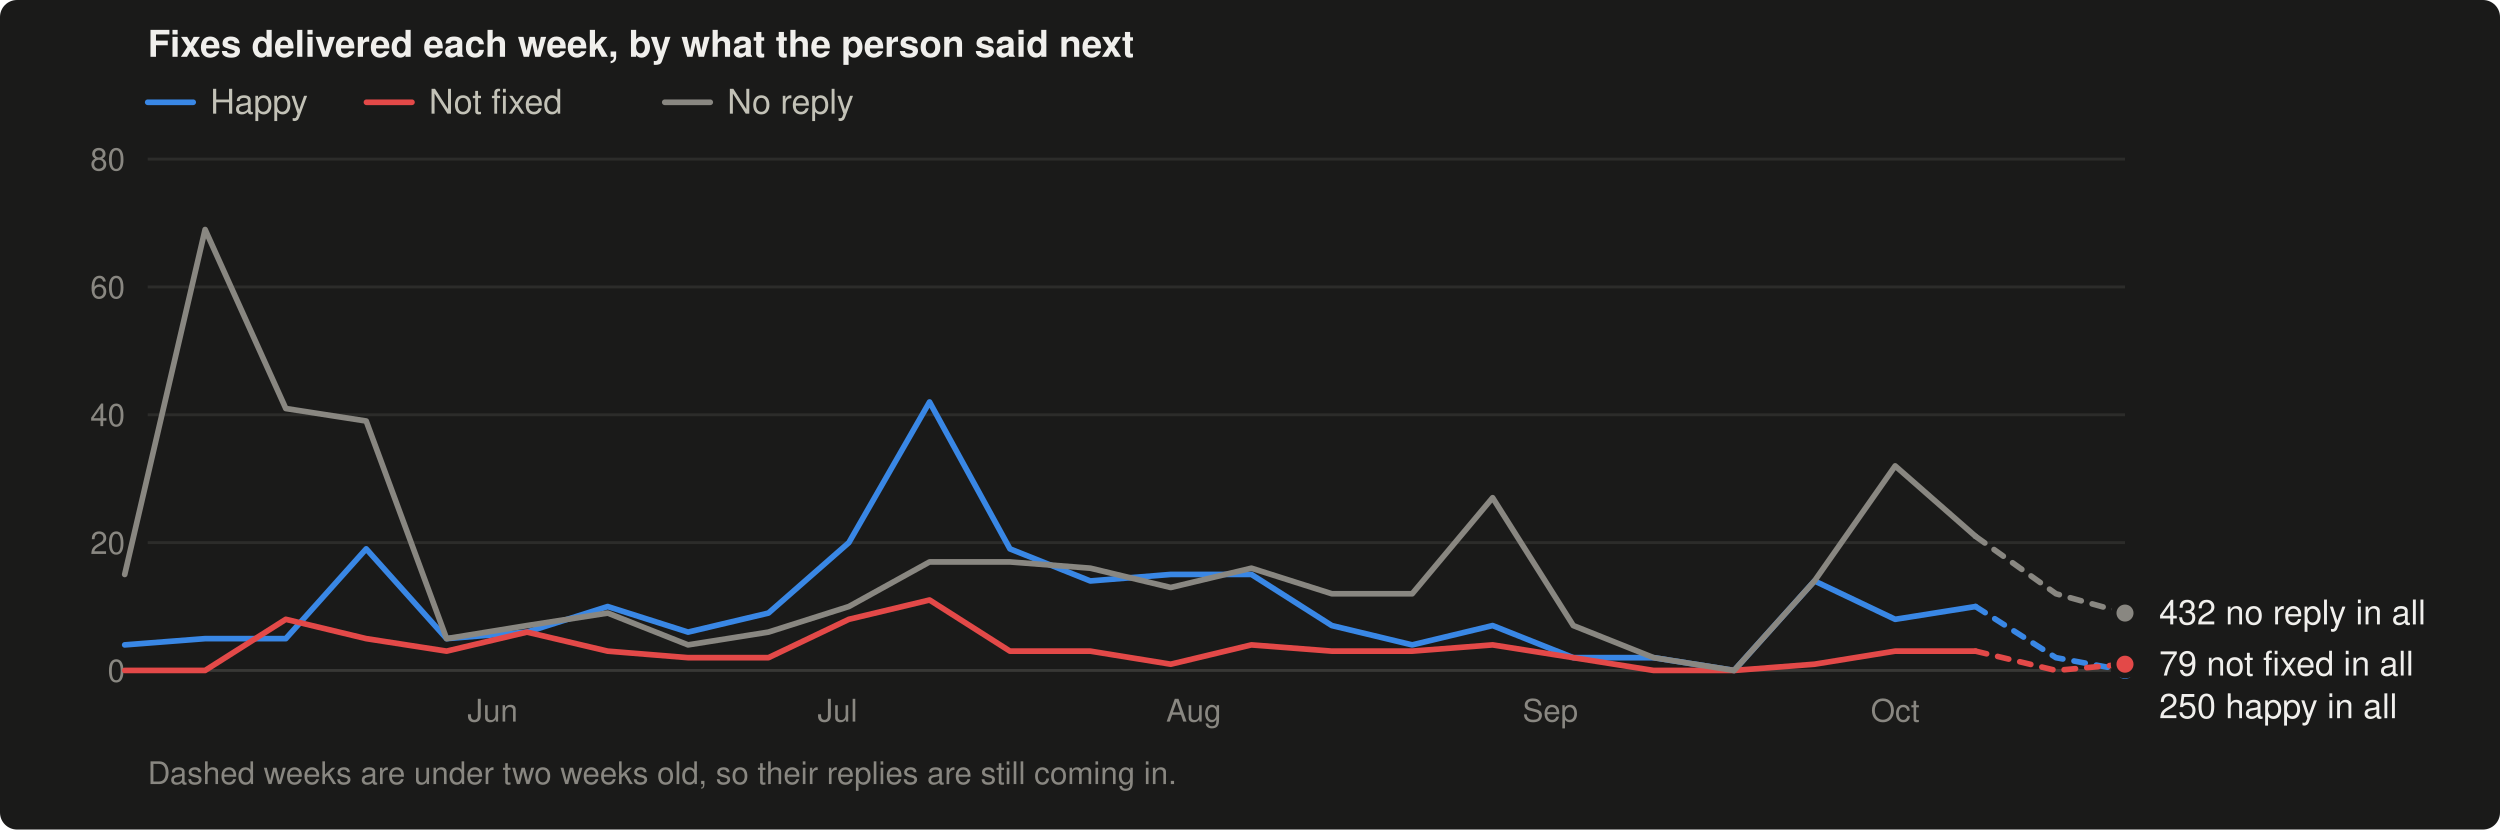
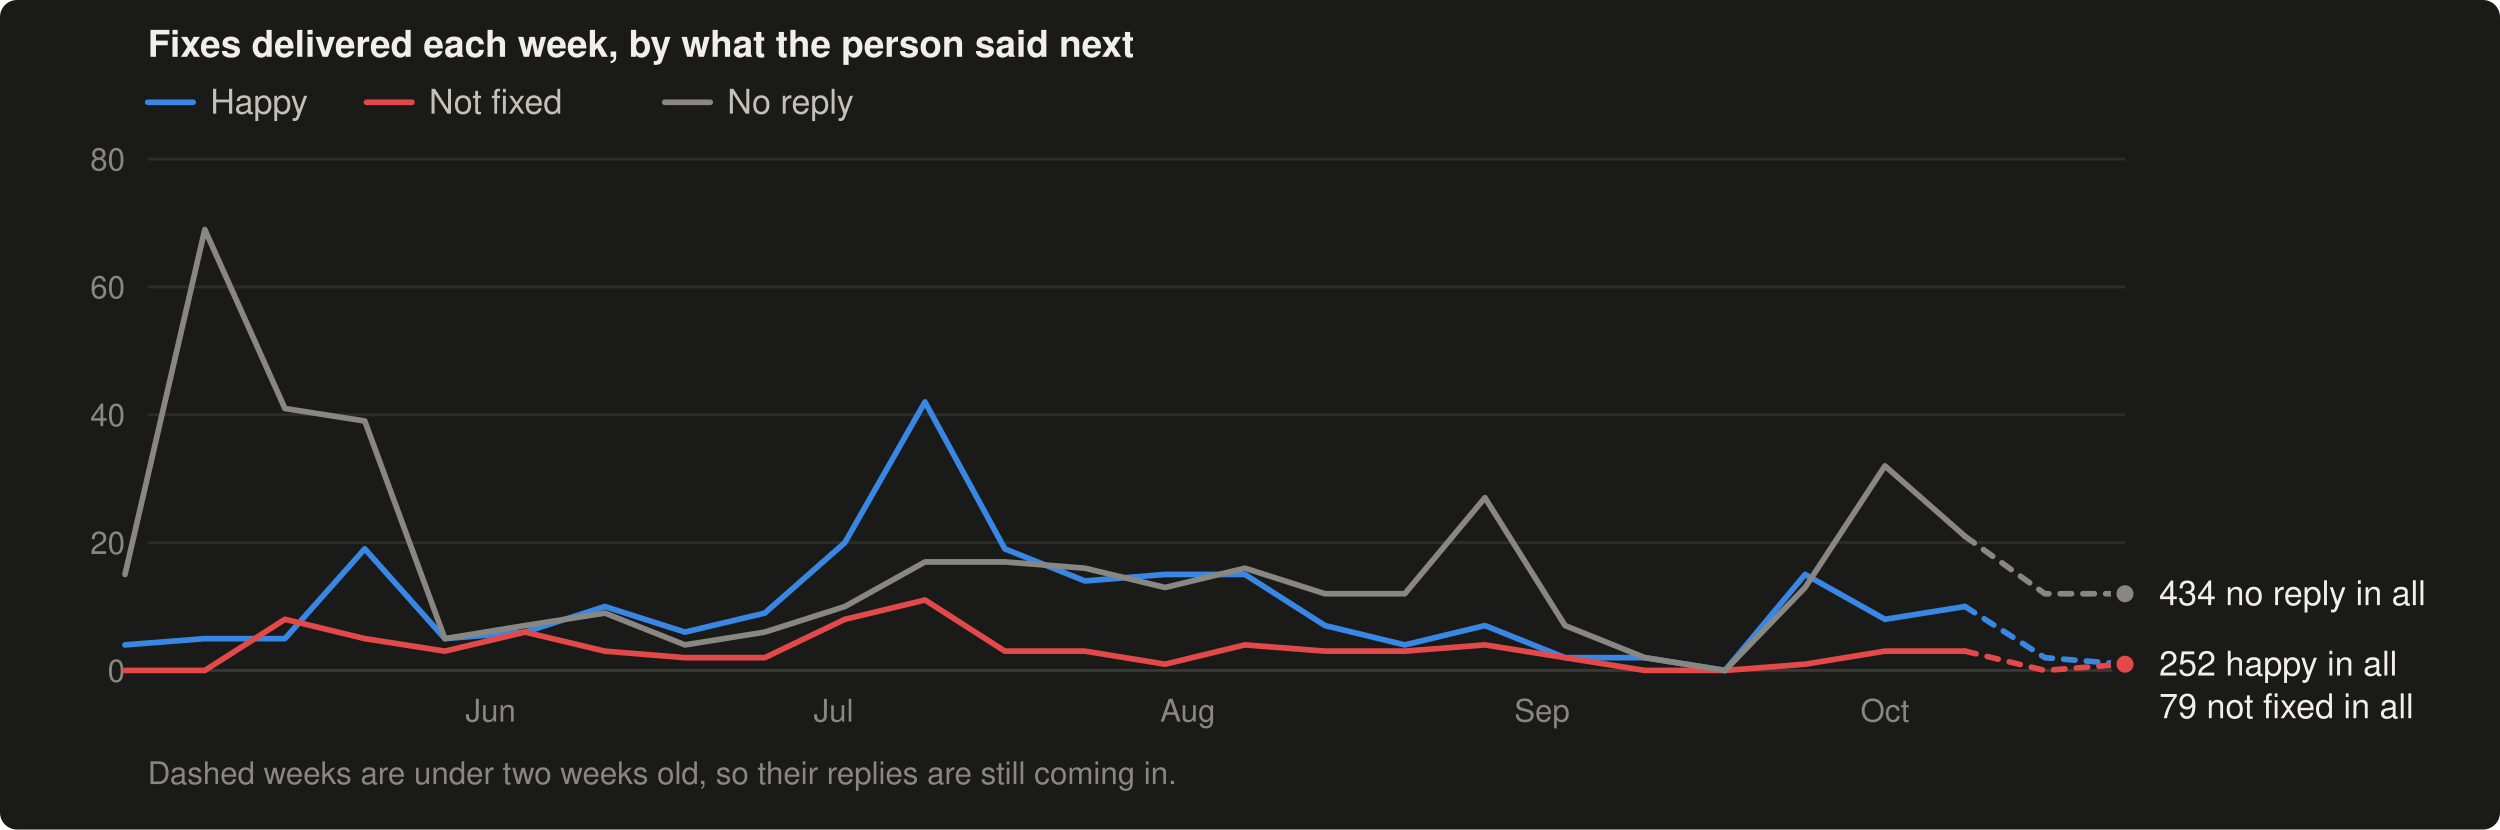
<svg xmlns="http://www.w3.org/2000/svg" width="880" height="292" viewBox="0 0 880 292" role="img" aria-labelledby="t d" font-family="-apple-system, BlinkMacSystemFont, 'Segoe UI', Helvetica, Arial, sans-serif">
  <rect width="100%" height="100%" rx="6" fill="#1a1a19" />
  <text x="52.0" y="20.0" fill="#f0efec" font-size="13" font-weight="600" text-anchor="start">Fixes delivered each week, by what the person said next</text>
  <line x1="52" y1="36" x2="68" y2="36" stroke="#3987e5" stroke-width="2" stroke-linecap="round" />
  <text x="74.0" y="40.0" fill="#c3c2b7" font-size="12" font-weight="400" text-anchor="start">Happy</text>
  <line x1="129" y1="36" x2="145" y2="36" stroke="#e34948" stroke-width="2" stroke-linecap="round" />
  <text x="151.0" y="40.0" fill="#c3c2b7" font-size="12" font-weight="400" text-anchor="start">Not fixed</text>
  <line x1="234" y1="36" x2="250" y2="36" stroke="#898781" stroke-width="2" stroke-linecap="round" />
  <text x="256.0" y="40.0" fill="#c3c2b7" font-size="12" font-weight="400" text-anchor="start">No reply</text>
  <line x1="52" y1="236.0" x2="748" y2="236.0" stroke="#383835" stroke-width="1" />
  <text x="44.0" y="240.0" fill="#898781" font-size="11" font-weight="400" text-anchor="end">0</text>
  <line x1="52" y1="191.0" x2="748" y2="191.0" stroke="#2c2c2a" stroke-width="1" />
  <text x="44.0" y="195.0" fill="#898781" font-size="11" font-weight="400" text-anchor="end">20</text>
  <line x1="52" y1="146.0" x2="748" y2="146.0" stroke="#2c2c2a" stroke-width="1" />
  <text x="44.0" y="150.0" fill="#898781" font-size="11" font-weight="400" text-anchor="end">40</text>
  <line x1="52" y1="101.0" x2="748" y2="101.0" stroke="#2c2c2a" stroke-width="1" />
  <text x="44.0" y="105.0" fill="#898781" font-size="11" font-weight="400" text-anchor="end">60</text>
  <line x1="52" y1="56.0" x2="748" y2="56.0" stroke="#2c2c2a" stroke-width="1" />
  <text x="44.0" y="60.0" fill="#898781" font-size="11" font-weight="400" text-anchor="end">80</text>
-   <path d="M43.9,227.0 L72.2,224.8 L100.6,224.8 L128.9,193.2 L157.2,224.8 L185.5,222.5 L213.9,213.5 L242.2,222.5 L270.5,215.8 L298.8,191.0 L327.2,141.5 L355.5,193.2 L383.8,204.5 L412.1,202.2 L440.5,202.2 L468.8,220.2 L497.1,227.0 L525.4,220.2 L553.8,231.5 L582.1,231.5 L610.4,236.0 L638.7,204.5 L667.1,218.0 L695.4,213.5" fill="none" stroke="#3987e5" stroke-width="2" stroke-linejoin="round" stroke-linecap="round" />
-   <path d="M695.4,213.5 L723.7,231.5 L748.0,236.0" fill="none" stroke="#3987e5" stroke-width="2" stroke-linejoin="round" stroke-linecap="round" stroke-dasharray="4 4" />
-   <circle cx="748.0" cy="236.0" r="4" fill="#3987e5" stroke="#1a1a19" stroke-width="2" />
-   <path d="M43.9,236.0 L72.2,236.0 L100.6,218.0 L128.9,224.8 L157.2,229.2 L185.5,222.5 L213.9,229.2 L242.2,231.5 L270.5,231.5 L298.8,218.0 L327.2,211.2 L355.5,229.2 L383.8,229.2 L412.1,233.8 L440.5,227.0 L468.8,229.2 L497.1,229.2 L525.4,227.0 L553.8,231.5 L582.1,236.0 L610.4,236.0 L638.7,233.8 L667.1,229.2 L695.4,229.2" fill="none" stroke="#e34948" stroke-width="2" stroke-linejoin="round" stroke-linecap="round" />
-   <path d="M695.4,229.2 L723.7,236.0 L748.0,233.8" fill="none" stroke="#e34948" stroke-width="2" stroke-linejoin="round" stroke-linecap="round" stroke-dasharray="4 4" />
+   <path d="M44.0,227.0 L72.1,224.8 L100.3,224.8 L128.4,193.2 L156.6,224.8 L184.8,222.5 L212.9,213.5 L241.1,222.5 L269.2,215.8 L297.4,191.0 L325.6,141.5 L353.7,193.2 L381.9,204.5 L410.1,202.2 L438.2,202.2 L466.4,220.2 L494.5,227.0 L522.7,220.2 L550.9,231.5 L579.0,231.5 L607.2,236.0 L635.4,202.2 L663.5,218.0 L691.7,213.5" fill="none" stroke="#3987e5" stroke-width="2" stroke-linejoin="round" stroke-linecap="round" />
+   <path d="M691.7,213.5 L719.8,231.5 L748.0,233.8" fill="none" stroke="#3987e5" stroke-width="2" stroke-linejoin="round" stroke-linecap="round" stroke-dasharray="4 4" />
+   <circle cx="748.0" cy="233.8" r="4" fill="#3987e5" stroke="#1a1a19" stroke-width="2" />
+   <path d="M44.0,236.0 L72.1,236.0 L100.3,218.0 L128.4,224.8 L156.6,229.2 L184.8,222.5 L212.9,229.2 L241.1,231.5 L269.2,231.5 L297.4,218.0 L325.6,211.2 L353.7,229.2 L381.9,229.2 L410.1,233.8 L438.2,227.0 L466.4,229.2 L494.5,229.2 L522.7,227.0 L550.9,231.5 L579.0,236.0 L607.2,236.0 L635.4,233.8 L663.5,229.2 L691.7,229.2" fill="none" stroke="#e34948" stroke-width="2" stroke-linejoin="round" stroke-linecap="round" />
+   <path d="M691.7,229.2 L719.8,236.0 L748.0,233.8" fill="none" stroke="#e34948" stroke-width="2" stroke-linejoin="round" stroke-linecap="round" stroke-dasharray="4 4" />
  <circle cx="748.0" cy="233.8" r="4" fill="#e34948" stroke="#1a1a19" stroke-width="2" />
-   <path d="M43.9,202.2 L72.2,80.8 L100.6,143.8 L128.9,148.2 L157.2,224.8 L185.5,220.2 L213.9,215.8 L242.2,227.0 L270.5,222.5 L298.8,213.5 L327.2,197.8 L355.5,197.8 L383.8,200.0 L412.1,206.8 L440.5,200.0 L468.8,209.0 L497.1,209.0 L525.4,175.2 L553.8,220.2 L582.1,231.5 L610.4,236.0 L638.7,204.5 L667.1,164.0 L695.4,188.8" fill="none" stroke="#898781" stroke-width="2" stroke-linejoin="round" stroke-linecap="round" />
-   <path d="M695.4,188.8 L723.7,209.0 L748.0,215.8" fill="none" stroke="#898781" stroke-width="2" stroke-linejoin="round" stroke-linecap="round" stroke-dasharray="4 4" />
-   <circle cx="748.0" cy="215.8" r="4" fill="#898781" stroke="#1a1a19" stroke-width="2" />
-   <text x="760.0" y="219.8" fill="#f0efec" font-size="12" font-weight="400" text-anchor="start">432 no reply in all</text>
-   <text x="760.0" y="237.8" fill="#f0efec" font-size="12" font-weight="400" text-anchor="start">79 not fixed in all</text>
-   <text x="760.0" y="252.8" fill="#f0efec" font-size="12" font-weight="400" text-anchor="start">250 happy in all</text>
-   <text x="173.4" y="254.0" fill="#898781" font-size="11" font-weight="400" text-anchor="middle">Jun</text>
-   <text x="294.8" y="254.0" fill="#898781" font-size="11" font-weight="400" text-anchor="middle">Jul</text>
-   <text x="420.2" y="254.0" fill="#898781" font-size="11" font-weight="400" text-anchor="middle">Aug</text>
-   <text x="545.7" y="254.0" fill="#898781" font-size="11" font-weight="400" text-anchor="middle">Sep</text>
-   <text x="667.1" y="254.0" fill="#898781" font-size="11" font-weight="400" text-anchor="middle">Oct</text>
+   <path d="M44.0,202.2 L72.1,80.8 L100.3,143.8 L128.4,148.2 L156.6,224.8 L184.8,220.2 L212.9,215.8 L241.1,227.0 L269.2,222.5 L297.4,213.5 L325.6,197.8 L353.7,197.8 L381.9,200.0 L410.1,206.8 L438.2,200.0 L466.4,209.0 L494.5,209.0 L522.7,175.2 L550.9,220.2 L579.0,231.5 L607.2,236.0 L635.4,206.8 L663.5,164.0 L691.7,188.8" fill="none" stroke="#898781" stroke-width="2" stroke-linejoin="round" stroke-linecap="round" />
+   <path d="M691.7,188.8 L719.8,209.0 L748.0,209.0" fill="none" stroke="#898781" stroke-width="2" stroke-linejoin="round" stroke-linecap="round" stroke-dasharray="4 4" />
+   <circle cx="748.0" cy="209.0" r="4" fill="#898781" stroke="#1a1a19" stroke-width="2" />
+   <text x="760.0" y="213.0" fill="#f0efec" font-size="12" font-weight="400" text-anchor="start">434 no reply in all</text>
+   <text x="760.0" y="237.8" fill="#f0efec" font-size="12" font-weight="400" text-anchor="start">252 happy in all</text>
+   <text x="760.0" y="252.8" fill="#f0efec" font-size="12" font-weight="400" text-anchor="start">79 not fixed in all</text>
+   <text x="172.7" y="254.0" fill="#898781" font-size="11" font-weight="400" text-anchor="middle">Jun</text>
+   <text x="293.4" y="254.0" fill="#898781" font-size="11" font-weight="400" text-anchor="middle">Jul</text>
+   <text x="418.1" y="254.0" fill="#898781" font-size="11" font-weight="400" text-anchor="middle">Aug</text>
+   <text x="542.8" y="254.0" fill="#898781" font-size="11" font-weight="400" text-anchor="middle">Sep</text>
+   <text x="663.5" y="254.0" fill="#898781" font-size="11" font-weight="400" text-anchor="middle">Oct</text>
  <text x="52.0" y="276.0" fill="#898781" font-size="11" font-weight="400" text-anchor="start">Dashed weeks are under two weeks old, so their replies are still coming in.</text>
</svg>
